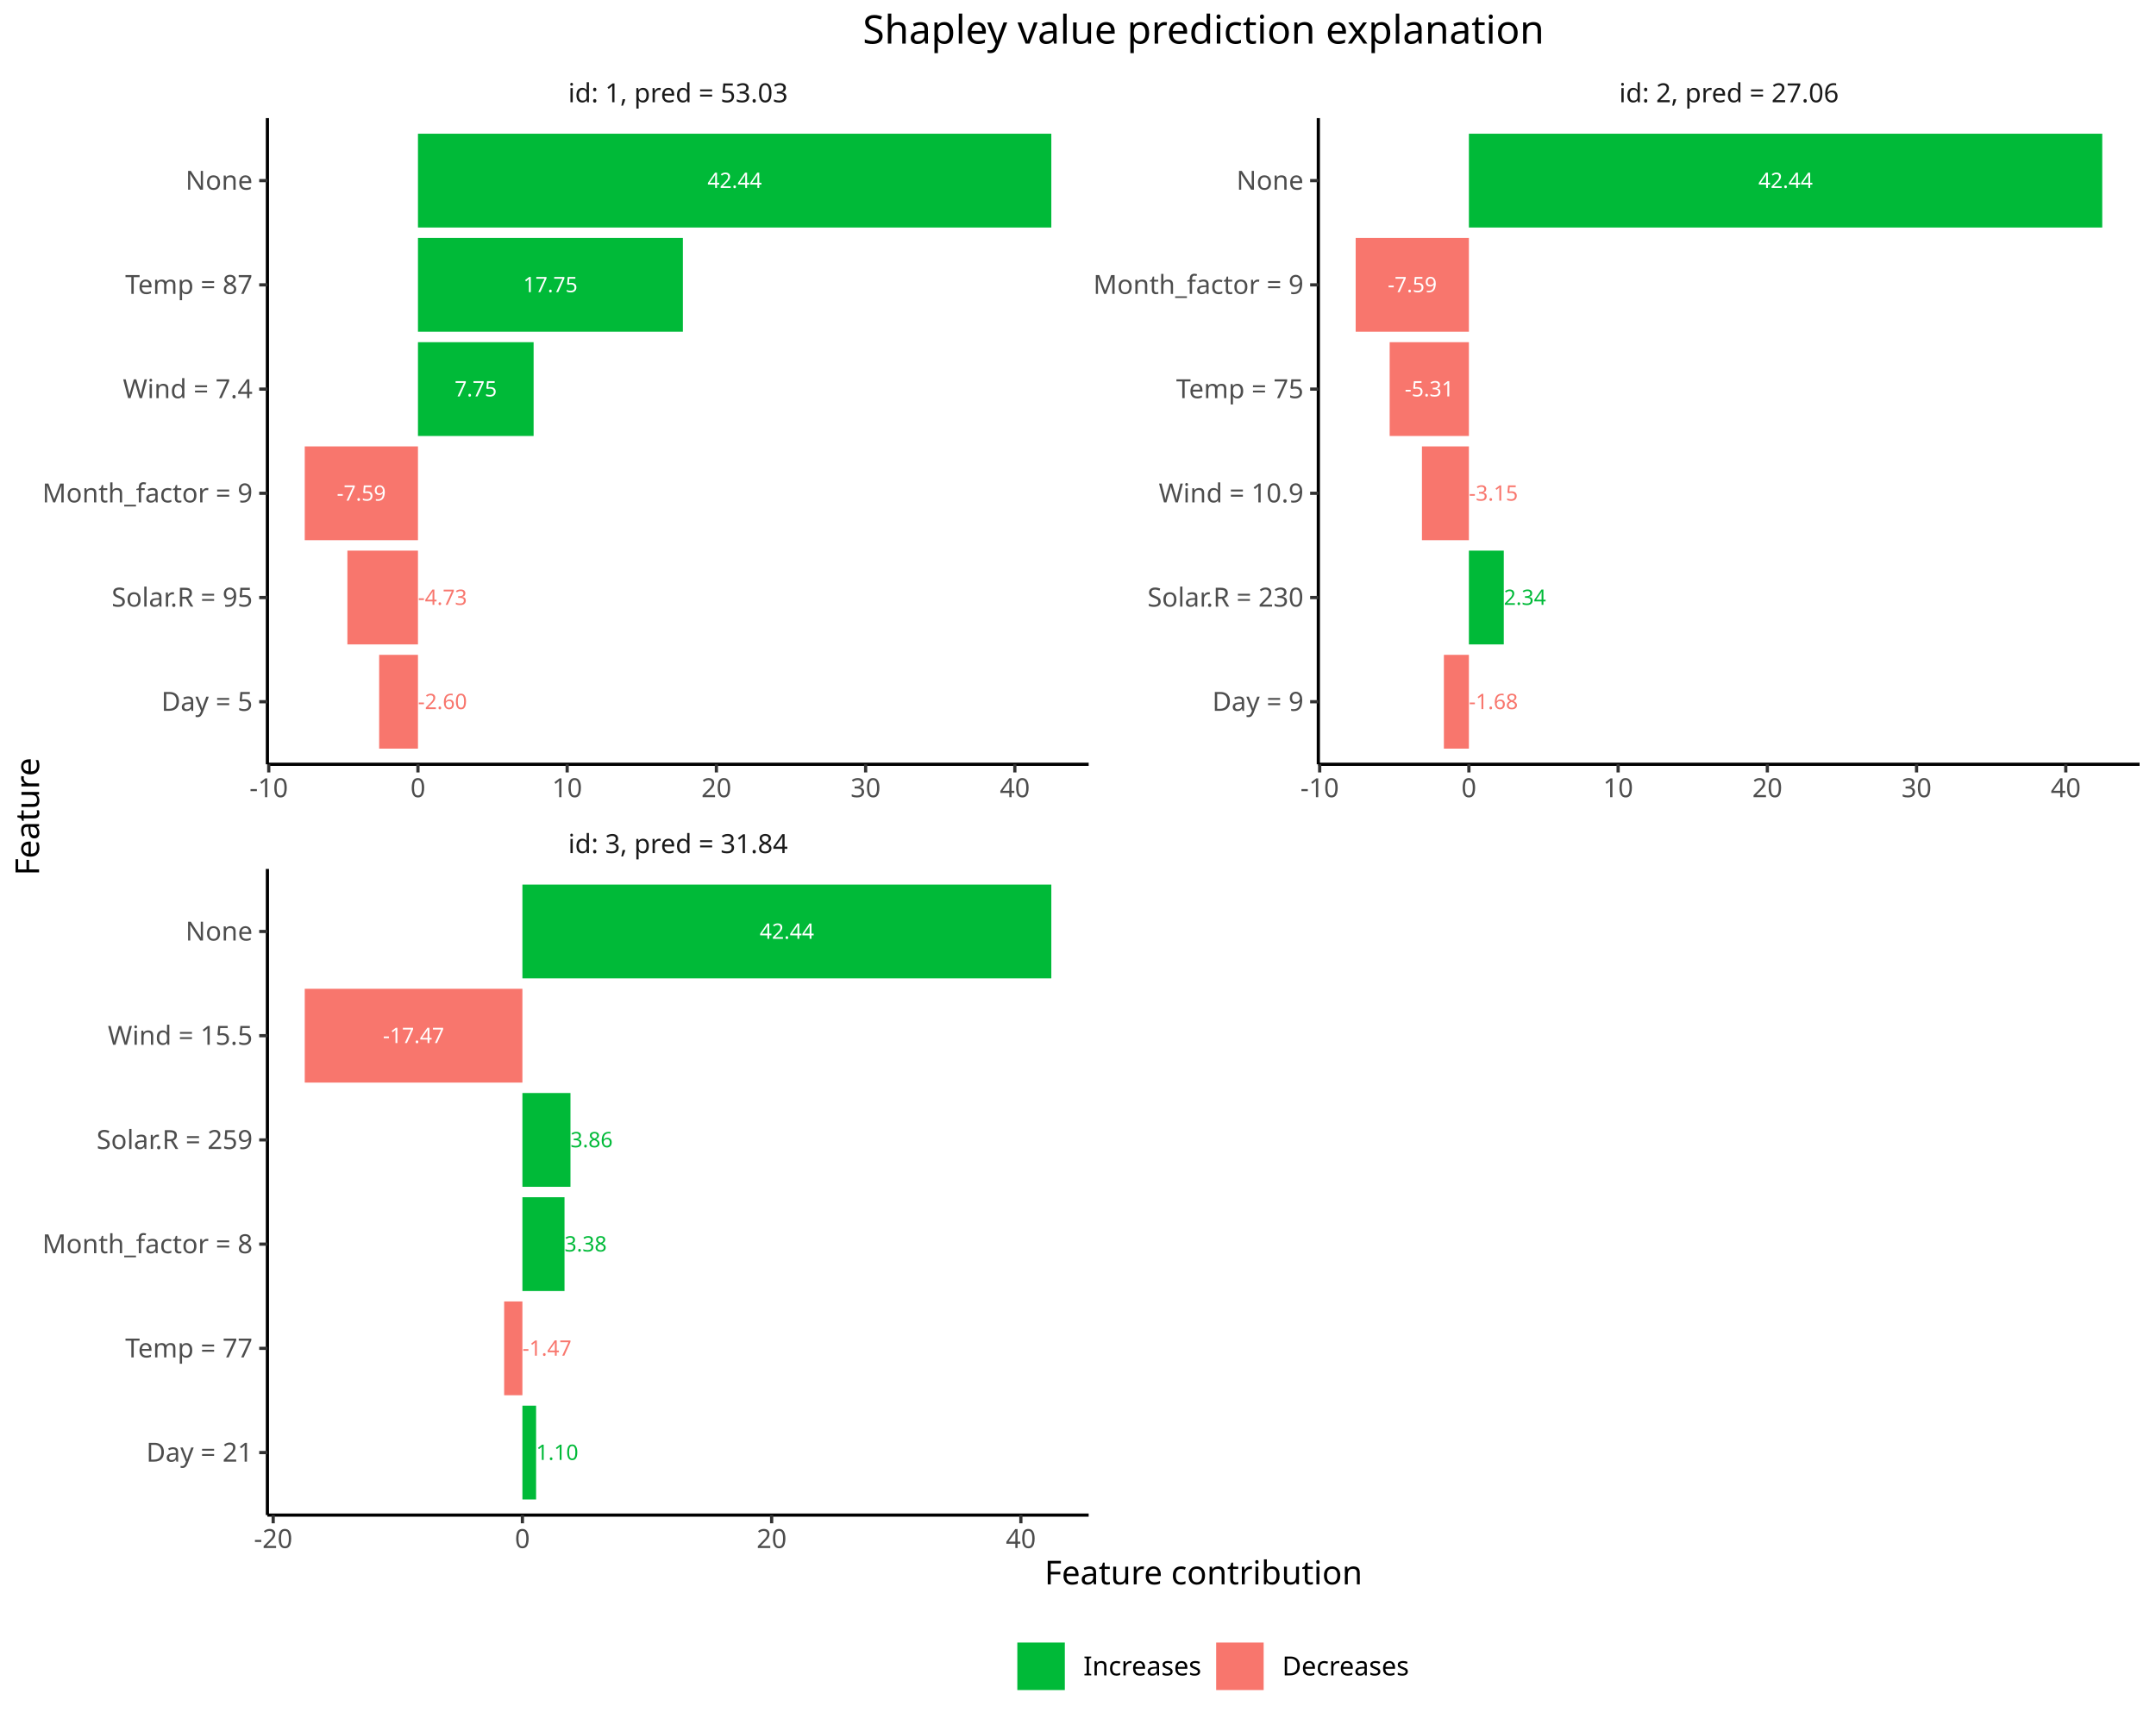
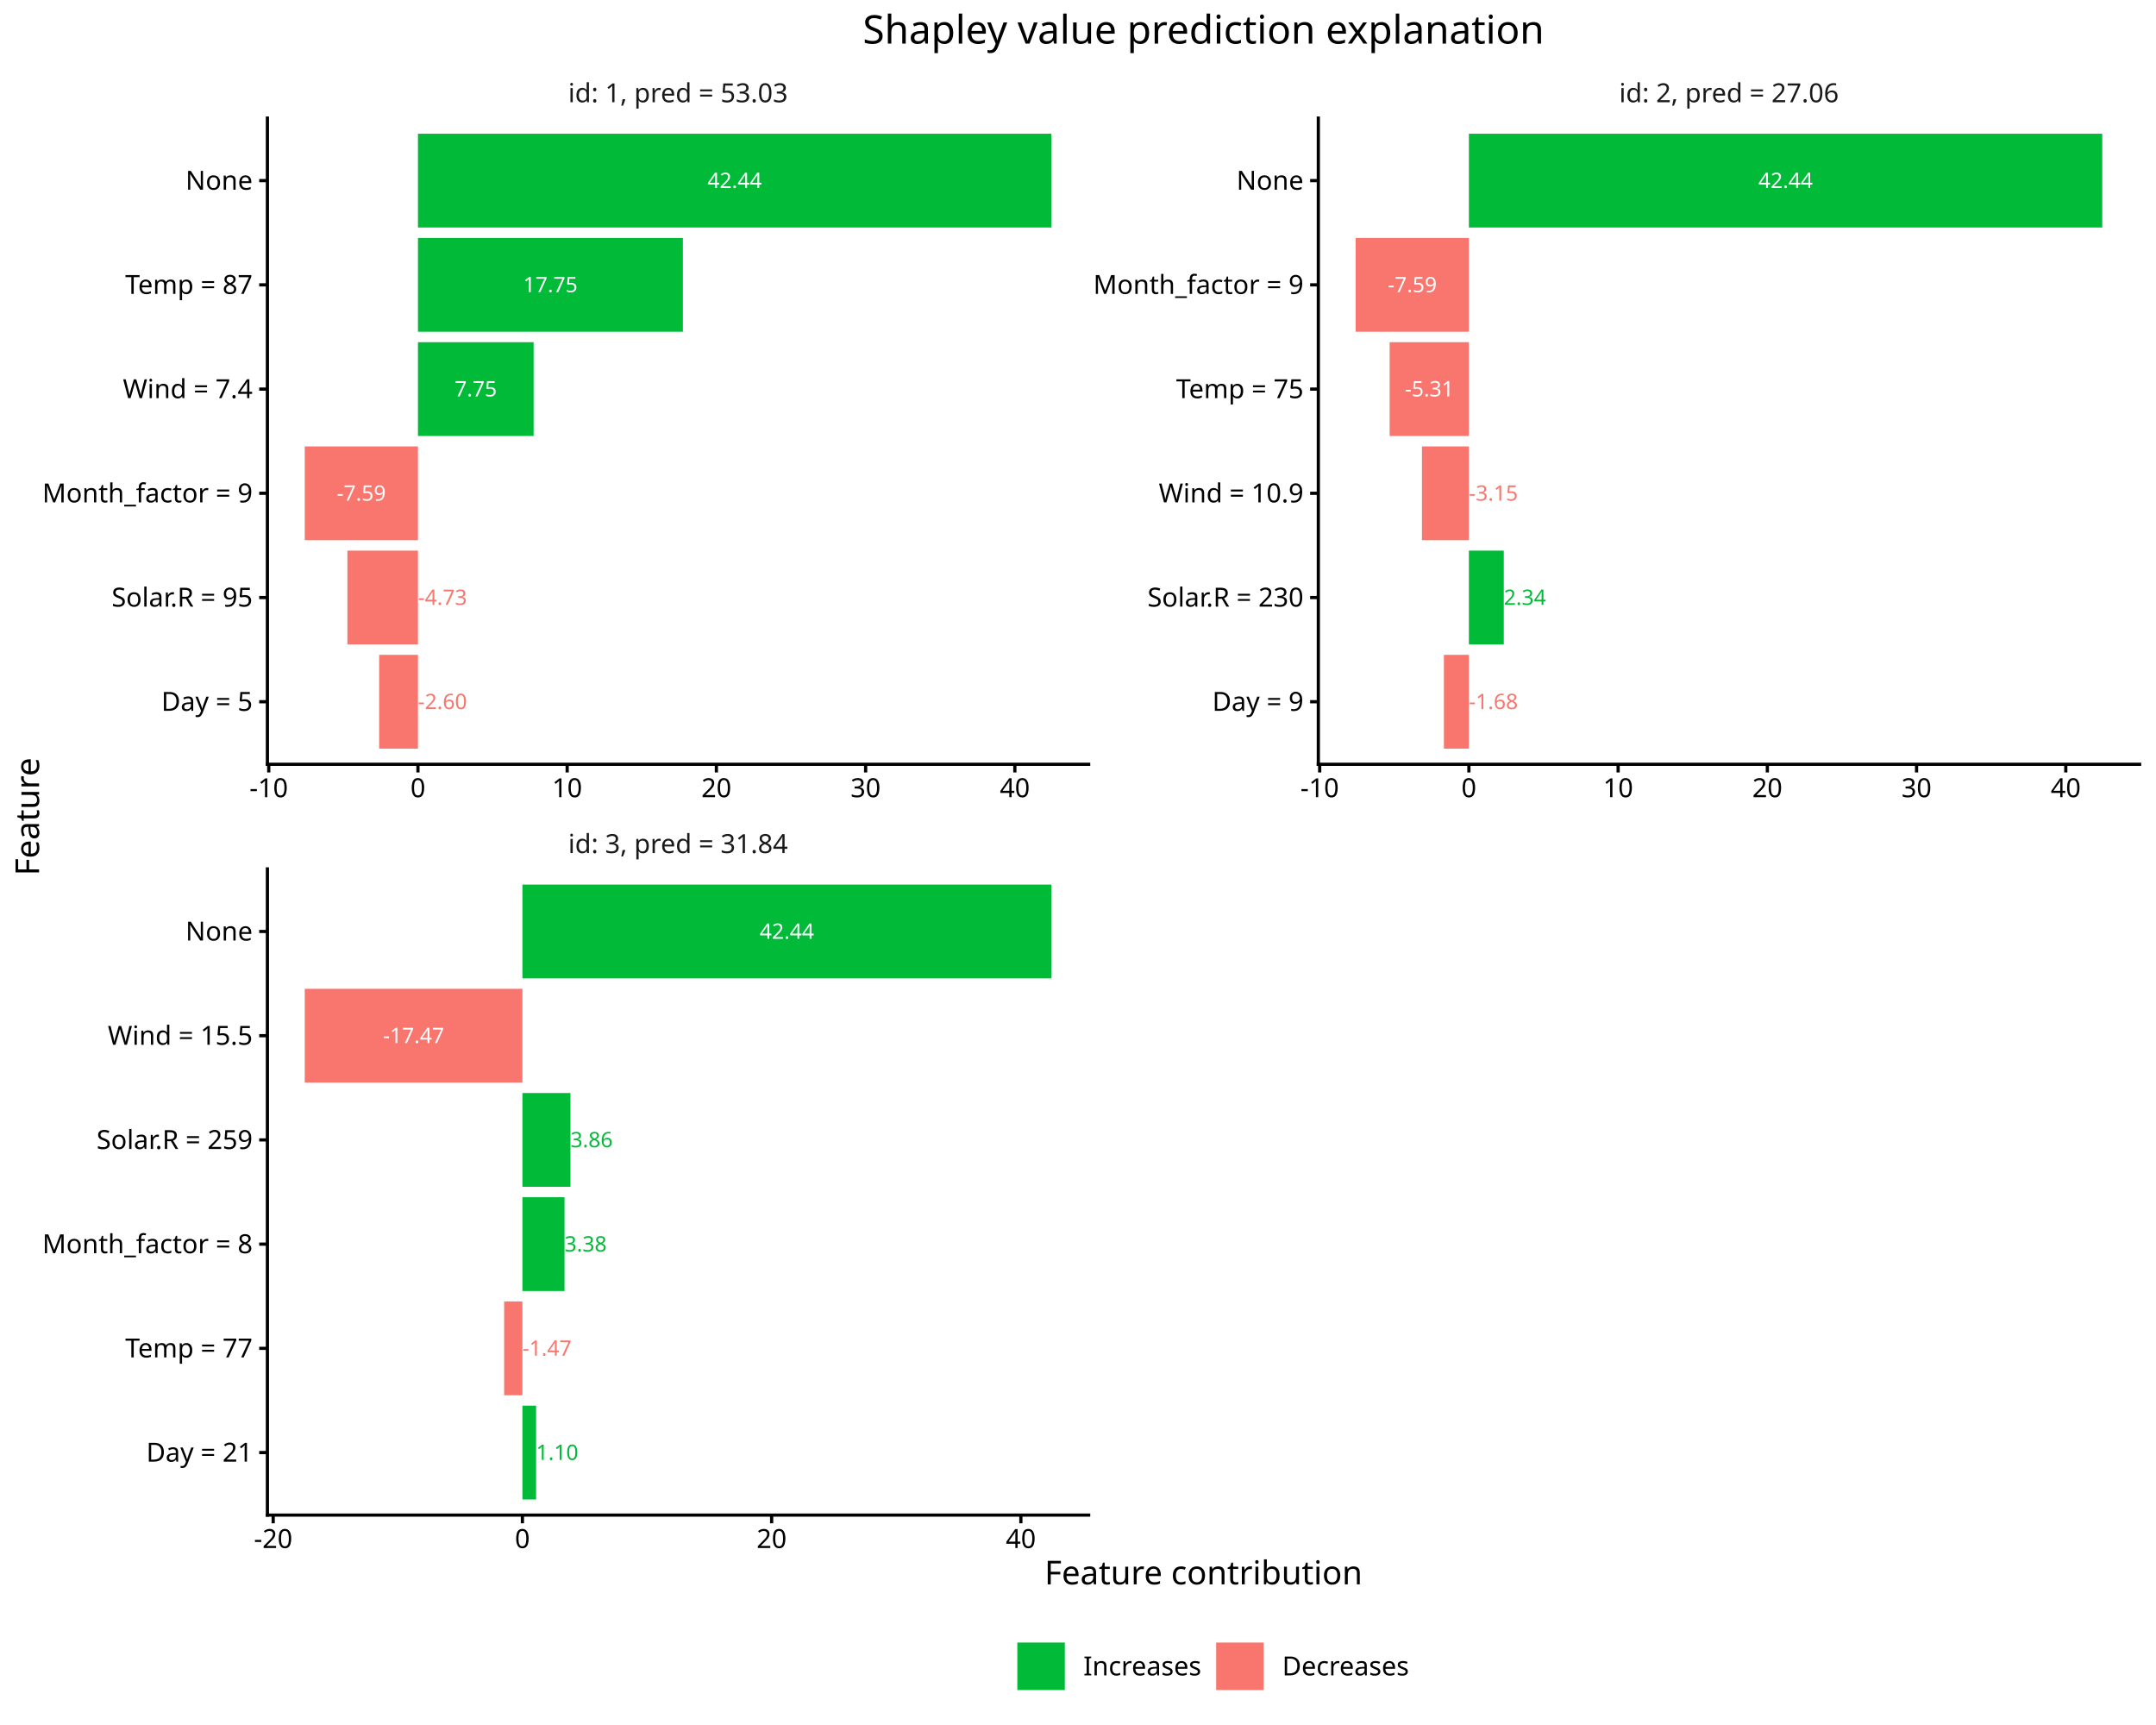
<svg xmlns="http://www.w3.org/2000/svg" class="svglite" data-engine-version="2.0" width="720.00pt" height="576.00pt" viewBox="0 0 720.00 576.00">
  <defs>
    <style type="text/css">
    .svglite line, .svglite polyline, .svglite polygon, .svglite path, .svglite rect, .svglite circle {
      fill: none;
      stroke: #000000;
      stroke-linecap: round;
      stroke-linejoin: round;
      stroke-miterlimit: 10.00;
    }
  </style>
  </defs>
  <rect width="100%" height="100%" style="stroke: none; fill: #FFFFFF;" />
  <defs>
    <clipPath id="cpMC4wMHw3MjAuMDB8MC4wMHw1NzYuMDA=">
      <rect x="0.00" y="0.00" width="720.00" height="576.00" />
    </clipPath>
  </defs>
  <g clip-path="url(#cpMC4wMHw3MjAuMDB8MC4wMHw1NzYuMDA=)">
    <rect x="0.00" y="0.00" width="720.00" height="576.00" style="stroke-width: 1.07; stroke: #FFFFFF; fill: #FFFFFF;" />
  </g>
  <defs>
    <clipPath id="cpODkuMzB8MzYzLjU2fDM5LjQzfDI1NS4yMA==">
      <rect x="89.30" y="39.43" width="274.26" height="215.77" />
    </clipPath>
  </defs>
  <g clip-path="url(#cpODkuMzB8MzYzLjU2fDM5LjQzfDI1NS4yMA==)">
    <rect x="89.30" y="39.43" width="274.26" height="215.77" style="stroke-width: 1.07; stroke: none; fill: #FFFFFF;" />
    <rect x="139.58" y="44.65" width="211.51" height="31.32" style="stroke-width: 1.07; stroke: none; stroke-linecap: butt; stroke-linejoin: miter; fill: #00BA38;" />
    <rect x="126.62" y="218.66" width="12.96" height="31.32" style="stroke-width: 1.07; stroke: none; stroke-linecap: butt; stroke-linejoin: miter; fill: #F8766D;" />
    <rect x="116.01" y="183.86" width="23.57" height="31.32" style="stroke-width: 1.07; stroke: none; stroke-linecap: butt; stroke-linejoin: miter; fill: #F8766D;" />
    <rect x="101.77" y="149.06" width="37.81" height="31.32" style="stroke-width: 1.07; stroke: none; stroke-linecap: butt; stroke-linejoin: miter; fill: #F8766D;" />
    <rect x="139.58" y="114.26" width="38.62" height="31.32" style="stroke-width: 1.07; stroke: none; stroke-linecap: butt; stroke-linejoin: miter; fill: #00BA38;" />
    <rect x="139.58" y="79.46" width="88.47" height="31.32" style="stroke-width: 1.07; stroke: none; stroke-linecap: butt; stroke-linejoin: miter; fill: #00BA38;" />
    <text x="245.34" y="62.76" text-anchor="middle" style="font-size: 7.11px; fill: #FFFFFF; font-family: sans;" textLength="17.80px" lengthAdjust="spacingAndGlyphs">42.44</text>
    <text x="139.58" y="236.77" style="font-size: 7.11px; fill: #F8766D; font-family: sans;" textLength="16.21px" lengthAdjust="spacingAndGlyphs">-2.60</text>
    <text x="139.58" y="201.97" style="font-size: 7.11px; fill: #F8766D; font-family: sans;" textLength="16.21px" lengthAdjust="spacingAndGlyphs">-4.73</text>
    <text x="120.67" y="167.17" text-anchor="middle" style="font-size: 7.11px; fill: #FFFFFF; font-family: sans;" textLength="16.21px" lengthAdjust="spacingAndGlyphs">-7.59</text>
    <text x="158.89" y="132.36" text-anchor="middle" style="font-size: 7.11px; fill: #FFFFFF; font-family: sans;" textLength="15.82px" lengthAdjust="spacingAndGlyphs"> 7.75</text>
    <text x="183.81" y="97.56" text-anchor="middle" style="font-size: 7.11px; fill: #FFFFFF; font-family: sans;" textLength="17.80px" lengthAdjust="spacingAndGlyphs">17.75</text>
  </g>
  <g clip-path="url(#cpMC4wMHw3MjAuMDB8MC4wMHw1NzYuMDA=)">
</g>
  <defs>
    <clipPath id="cpODkuMzB8MzYzLjU2fDI5MC4xNXw1MDUuOTE=">
      <rect x="89.30" y="290.15" width="274.26" height="215.77" />
    </clipPath>
  </defs>
  <g clip-path="url(#cpODkuMzB8MzYzLjU2fDI5MC4xNXw1MDUuOTE=)">
    <rect x="89.30" y="290.15" width="274.26" height="215.77" style="stroke-width: 1.07; stroke: none; fill: #FFFFFF;" />
    <rect x="174.46" y="295.37" width="176.63" height="31.32" style="stroke-width: 1.07; stroke: none; stroke-linecap: butt; stroke-linejoin: miter; fill: #00BA38;" />
    <rect x="174.46" y="469.37" width="4.57" height="31.32" style="stroke-width: 1.07; stroke: none; stroke-linecap: butt; stroke-linejoin: miter; fill: #00BA38;" />
    <rect x="168.36" y="434.57" width="6.10" height="31.32" style="stroke-width: 1.07; stroke: none; stroke-linecap: butt; stroke-linejoin: miter; fill: #F8766D;" />
    <rect x="174.46" y="399.77" width="14.06" height="31.32" style="stroke-width: 1.07; stroke: none; stroke-linecap: butt; stroke-linejoin: miter; fill: #00BA38;" />
    <rect x="174.46" y="364.97" width="16.05" height="31.32" style="stroke-width: 1.07; stroke: none; stroke-linecap: butt; stroke-linejoin: miter; fill: #00BA38;" />
    <rect x="101.77" y="330.17" width="72.69" height="31.32" style="stroke-width: 1.07; stroke: none; stroke-linecap: butt; stroke-linejoin: miter; fill: #F8766D;" />
    <text x="262.78" y="313.47" text-anchor="middle" style="font-size: 7.11px; fill: #FFFFFF; font-family: sans;" textLength="19.78px" lengthAdjust="spacingAndGlyphs"> 42.44</text>
    <text x="179.03" y="487.48" style="font-size: 7.11px; fill: #00BA38; font-family: sans;" textLength="17.80px" lengthAdjust="spacingAndGlyphs">  1.10</text>
    <text x="174.46" y="452.68" style="font-size: 7.11px; fill: #F8766D; font-family: sans;" textLength="18.19px" lengthAdjust="spacingAndGlyphs"> -1.47</text>
    <text x="188.52" y="417.88" style="font-size: 7.11px; fill: #00BA38; font-family: sans;" textLength="17.80px" lengthAdjust="spacingAndGlyphs">  3.38</text>
    <text x="190.51" y="383.08" style="font-size: 7.11px; fill: #00BA38; font-family: sans;" textLength="17.80px" lengthAdjust="spacingAndGlyphs">  3.86</text>
    <text x="138.11" y="348.28" text-anchor="middle" style="font-size: 7.11px; fill: #FFFFFF; font-family: sans;" textLength="20.17px" lengthAdjust="spacingAndGlyphs">-17.47</text>
  </g>
  <g clip-path="url(#cpMC4wMHw3MjAuMDB8MC4wMHw1NzYuMDA=)">
</g>
  <defs>
    <clipPath id="cpNDQwLjI2fDcxNC41MnwzOS40M3wyNTUuMjA=">
      <rect x="440.26" y="39.43" width="274.26" height="215.77" />
    </clipPath>
  </defs>
  <g clip-path="url(#cpNDQwLjI2fDcxNC41MnwzOS40M3wyNTUuMjA=)">
    <rect x="440.26" y="39.43" width="274.26" height="215.77" style="stroke-width: 1.07; stroke: none; fill: #FFFFFF;" />
    <rect x="490.54" y="44.65" width="211.51" height="31.32" style="stroke-width: 1.07; stroke: none; stroke-linecap: butt; stroke-linejoin: miter; fill: #00BA38;" />
    <rect x="482.19" y="218.66" width="8.35" height="31.32" style="stroke-width: 1.07; stroke: none; stroke-linecap: butt; stroke-linejoin: miter; fill: #F8766D;" />
    <rect x="490.54" y="183.86" width="11.65" height="31.32" style="stroke-width: 1.07; stroke: none; stroke-linecap: butt; stroke-linejoin: miter; fill: #00BA38;" />
    <rect x="474.86" y="149.06" width="15.68" height="31.32" style="stroke-width: 1.07; stroke: none; stroke-linecap: butt; stroke-linejoin: miter; fill: #F8766D;" />
    <rect x="464.08" y="114.26" width="26.46" height="31.32" style="stroke-width: 1.07; stroke: none; stroke-linecap: butt; stroke-linejoin: miter; fill: #F8766D;" />
    <rect x="452.73" y="79.46" width="37.81" height="31.32" style="stroke-width: 1.07; stroke: none; stroke-linecap: butt; stroke-linejoin: miter; fill: #F8766D;" />
    <text x="596.30" y="62.76" text-anchor="middle" style="font-size: 7.11px; fill: #FFFFFF; font-family: sans;" textLength="17.80px" lengthAdjust="spacingAndGlyphs">42.44</text>
    <text x="490.54" y="236.77" style="font-size: 7.11px; fill: #F8766D; font-family: sans;" textLength="16.21px" lengthAdjust="spacingAndGlyphs">-1.68</text>
    <text x="502.20" y="201.97" style="font-size: 7.11px; fill: #00BA38; font-family: sans;" textLength="15.82px" lengthAdjust="spacingAndGlyphs"> 2.34</text>
    <text x="490.54" y="167.17" style="font-size: 7.11px; fill: #F8766D; font-family: sans;" textLength="16.21px" lengthAdjust="spacingAndGlyphs">-3.15</text>
    <text x="477.31" y="132.36" text-anchor="middle" style="font-size: 7.11px; fill: #FFFFFF; font-family: sans;" textLength="16.21px" lengthAdjust="spacingAndGlyphs">-5.31</text>
    <text x="471.64" y="97.56" text-anchor="middle" style="font-size: 7.11px; fill: #FFFFFF; font-family: sans;" textLength="16.21px" lengthAdjust="spacingAndGlyphs">-7.59</text>
  </g>
  <g clip-path="url(#cpMC4wMHw3MjAuMDB8MC4wMHw1NzYuMDA=)">
</g>
  <defs>
-     <clipPath id="cpNDQwLjI2fDcxNC41MnwyOTAuMTV8NTA1Ljkx">
-       <rect x="440.26" y="290.15" width="274.26" height="215.77" />
-     </clipPath>
-   </defs>
-   <g clip-path="url(#cpNDQwLjI2fDcxNC41MnwyOTAuMTV8NTA1Ljkx)">
- </g>
-   <g clip-path="url(#cpMC4wMHw3MjAuMDB8MC4wMHw1NzYuMDA=)">
- </g>
-   <defs>
    <clipPath id="cpODkuMzB8MzYzLjU2fDI3My41MHwyOTAuMTU=">
      <rect x="89.30" y="273.50" width="274.26" height="16.65" />
    </clipPath>
  </defs>
  <g clip-path="url(#cpODkuMzB8MzYzLjU2fDI3My41MHwyOTAuMTU=)">
    <rect x="89.30" y="273.50" width="274.26" height="16.65" style="stroke-width: 2.13; stroke: #FFFFFF; fill: #FFFFFF;" />
    <text x="226.43" y="284.85" text-anchor="middle" style="font-size: 8.80px; fill: #1A1A1A; font-family: sans;" textLength="71.19px" lengthAdjust="spacingAndGlyphs">id: 3, pred = 31.84</text>
  </g>
  <g clip-path="url(#cpMC4wMHw3MjAuMDB8MC4wMHw1NzYuMDA=)">
</g>
  <defs>
-     <clipPath id="cpNDQwLjI2fDcxNC41MnwyNzMuNTB8MjkwLjE1">
-       <rect x="440.26" y="273.50" width="274.26" height="16.65" />
-     </clipPath>
-   </defs>
-   <g clip-path="url(#cpNDQwLjI2fDcxNC41MnwyNzMuNTB8MjkwLjE1)">
- </g>
-   <g clip-path="url(#cpMC4wMHw3MjAuMDB8MC4wMHw1NzYuMDA=)">
- </g>
-   <defs>
    <clipPath id="cpODkuMzB8MzYzLjU2fDIyLjc4fDM5LjQz">
      <rect x="89.30" y="22.78" width="274.26" height="16.65" />
    </clipPath>
  </defs>
  <g clip-path="url(#cpODkuMzB8MzYzLjU2fDIyLjc4fDM5LjQz)">
    <rect x="89.30" y="22.78" width="274.26" height="16.65" style="stroke-width: 2.13; stroke: #FFFFFF; fill: #FFFFFF;" />
    <text x="226.43" y="34.14" text-anchor="middle" style="font-size: 8.80px; fill: #1A1A1A; font-family: sans;" textLength="71.19px" lengthAdjust="spacingAndGlyphs">id: 1, pred = 53.03</text>
  </g>
  <g clip-path="url(#cpMC4wMHw3MjAuMDB8MC4wMHw1NzYuMDA=)">
</g>
  <defs>
    <clipPath id="cpNDQwLjI2fDcxNC41MnwyMi43OHwzOS40Mw==">
      <rect x="440.26" y="22.78" width="274.26" height="16.65" />
    </clipPath>
  </defs>
  <g clip-path="url(#cpNDQwLjI2fDcxNC41MnwyMi43OHwzOS40Mw==)">
    <rect x="440.26" y="22.78" width="274.26" height="16.65" style="stroke-width: 2.13; stroke: #FFFFFF; fill: #FFFFFF;" />
    <text x="577.39" y="34.14" text-anchor="middle" style="font-size: 8.80px; fill: #1A1A1A; font-family: sans;" textLength="71.19px" lengthAdjust="spacingAndGlyphs">id: 2, pred = 27.06</text>
  </g>
  <g clip-path="url(#cpMC4wMHw3MjAuMDB8MC4wMHw1NzYuMDA=)">
-     <polyline points="89.30,505.91 363.56,505.91 " style="stroke-width: 1.07; stroke-linecap: butt;" />
-     <polyline points="91.23,508.65 91.23,505.91 " style="stroke-width: 1.07; stroke: #333333; stroke-linecap: butt;" />
-     <polyline points="174.46,508.65 174.46,505.91 " style="stroke-width: 1.07; stroke: #333333; stroke-linecap: butt;" />
-     <polyline points="257.69,508.65 257.69,505.91 " style="stroke-width: 1.07; stroke: #333333; stroke-linecap: butt;" />
-     <polyline points="340.92,508.65 340.92,505.91 " style="stroke-width: 1.07; stroke: #333333; stroke-linecap: butt;" />
-     <text x="91.23" y="516.90" text-anchor="middle" style="font-size: 8.80px; fill: #4D4D4D; font-family: sans;" textLength="12.72px" lengthAdjust="spacingAndGlyphs">-20</text>
-     <text x="174.46" y="516.90" text-anchor="middle" style="font-size: 8.80px; fill: #4D4D4D; font-family: sans;" textLength="4.89px" lengthAdjust="spacingAndGlyphs">0</text>
-     <text x="257.69" y="516.90" text-anchor="middle" style="font-size: 8.80px; fill: #4D4D4D; font-family: sans;" textLength="9.79px" lengthAdjust="spacingAndGlyphs">20</text>
-     <text x="340.92" y="516.90" text-anchor="middle" style="font-size: 8.80px; fill: #4D4D4D; font-family: sans;" textLength="9.79px" lengthAdjust="spacingAndGlyphs">40</text>
-     <polyline points="89.30,255.20 363.56,255.20 " style="stroke-width: 1.07; stroke-linecap: butt;" />
-     <polyline points="89.75,257.94 89.75,255.20 " style="stroke-width: 1.07; stroke: #333333; stroke-linecap: butt;" />
-     <polyline points="139.58,257.94 139.58,255.20 " style="stroke-width: 1.07; stroke: #333333; stroke-linecap: butt;" />
-     <polyline points="189.41,257.94 189.41,255.20 " style="stroke-width: 1.07; stroke: #333333; stroke-linecap: butt;" />
-     <polyline points="239.24,257.94 239.24,255.20 " style="stroke-width: 1.07; stroke: #333333; stroke-linecap: butt;" />
-     <polyline points="289.08,257.94 289.08,255.20 " style="stroke-width: 1.07; stroke: #333333; stroke-linecap: butt;" />
-     <polyline points="338.91,257.94 338.91,255.20 " style="stroke-width: 1.07; stroke: #333333; stroke-linecap: butt;" />
-     <text x="89.75" y="266.19" text-anchor="middle" style="font-size: 8.80px; fill: #4D4D4D; font-family: sans;" textLength="12.72px" lengthAdjust="spacingAndGlyphs">-10</text>
-     <text x="139.58" y="266.19" text-anchor="middle" style="font-size: 8.80px; fill: #4D4D4D; font-family: sans;" textLength="4.89px" lengthAdjust="spacingAndGlyphs">0</text>
-     <text x="189.41" y="266.19" text-anchor="middle" style="font-size: 8.80px; fill: #4D4D4D; font-family: sans;" textLength="9.79px" lengthAdjust="spacingAndGlyphs">10</text>
-     <text x="239.24" y="266.19" text-anchor="middle" style="font-size: 8.80px; fill: #4D4D4D; font-family: sans;" textLength="9.79px" lengthAdjust="spacingAndGlyphs">20</text>
-     <text x="289.08" y="266.19" text-anchor="middle" style="font-size: 8.80px; fill: #4D4D4D; font-family: sans;" textLength="9.79px" lengthAdjust="spacingAndGlyphs">30</text>
-     <text x="338.91" y="266.19" text-anchor="middle" style="font-size: 8.80px; fill: #4D4D4D; font-family: sans;" textLength="9.79px" lengthAdjust="spacingAndGlyphs">40</text>
-     <polyline points="440.26,255.20 714.52,255.20 " style="stroke-width: 1.07; stroke-linecap: butt;" />
-     <polyline points="440.71,257.94 440.71,255.20 " style="stroke-width: 1.07; stroke: #333333; stroke-linecap: butt;" />
-     <polyline points="490.54,257.94 490.54,255.20 " style="stroke-width: 1.07; stroke: #333333; stroke-linecap: butt;" />
-     <polyline points="540.38,257.94 540.38,255.20 " style="stroke-width: 1.07; stroke: #333333; stroke-linecap: butt;" />
-     <polyline points="590.21,257.94 590.21,255.20 " style="stroke-width: 1.07; stroke: #333333; stroke-linecap: butt;" />
-     <polyline points="640.04,257.94 640.04,255.20 " style="stroke-width: 1.07; stroke: #333333; stroke-linecap: butt;" />
-     <polyline points="689.87,257.94 689.87,255.20 " style="stroke-width: 1.07; stroke: #333333; stroke-linecap: butt;" />
-     <text x="440.71" y="266.19" text-anchor="middle" style="font-size: 8.80px; fill: #4D4D4D; font-family: sans;" textLength="12.72px" lengthAdjust="spacingAndGlyphs">-10</text>
-     <text x="490.54" y="266.19" text-anchor="middle" style="font-size: 8.80px; fill: #4D4D4D; font-family: sans;" textLength="4.89px" lengthAdjust="spacingAndGlyphs">0</text>
-     <text x="540.38" y="266.19" text-anchor="middle" style="font-size: 8.80px; fill: #4D4D4D; font-family: sans;" textLength="9.79px" lengthAdjust="spacingAndGlyphs">10</text>
-     <text x="590.21" y="266.19" text-anchor="middle" style="font-size: 8.80px; fill: #4D4D4D; font-family: sans;" textLength="9.79px" lengthAdjust="spacingAndGlyphs">20</text>
-     <text x="640.04" y="266.19" text-anchor="middle" style="font-size: 8.80px; fill: #4D4D4D; font-family: sans;" textLength="9.79px" lengthAdjust="spacingAndGlyphs">30</text>
-     <text x="689.87" y="266.19" text-anchor="middle" style="font-size: 8.80px; fill: #4D4D4D; font-family: sans;" textLength="9.79px" lengthAdjust="spacingAndGlyphs">40</text>
-     <polyline points="440.26,255.20 440.26,39.43 " style="stroke-width: 1.07; stroke-linecap: butt;" />
-     <text x="435.33" y="237.35" text-anchor="end" style="font-size: 8.80px; fill: #4D4D4D; font-family: sans;" textLength="30.58px" lengthAdjust="spacingAndGlyphs">Day = 9</text>
-     <text x="435.33" y="202.55" text-anchor="end" style="font-size: 8.80px; fill: #4D4D4D; font-family: sans;" textLength="54.06px" lengthAdjust="spacingAndGlyphs">Solar.R = 230</text>
-     <text x="435.33" y="167.75" text-anchor="end" style="font-size: 8.80px; fill: #4D4D4D; font-family: sans;" textLength="47.21px" lengthAdjust="spacingAndGlyphs">Wind = 10.9</text>
-     <text x="435.33" y="132.95" text-anchor="end" style="font-size: 8.80px; fill: #4D4D4D; font-family: sans;" textLength="42.32px" lengthAdjust="spacingAndGlyphs">Temp = 75</text>
-     <text x="435.33" y="98.14" text-anchor="end" style="font-size: 8.80px; fill: #4D4D4D; font-family: sans;" textLength="66.30px" lengthAdjust="spacingAndGlyphs">Month_factor = 9</text>
-     <text x="435.33" y="63.34" text-anchor="end" style="font-size: 8.80px; fill: #4D4D4D; font-family: sans;" textLength="21.04px" lengthAdjust="spacingAndGlyphs">None</text>
-     <polyline points="437.52,234.32 440.26,234.32 " style="stroke-width: 1.07; stroke: #333333; stroke-linecap: butt;" />
-     <polyline points="437.52,199.52 440.26,199.52 " style="stroke-width: 1.07; stroke: #333333; stroke-linecap: butt;" />
-     <polyline points="437.52,164.72 440.26,164.72 " style="stroke-width: 1.07; stroke: #333333; stroke-linecap: butt;" />
-     <polyline points="437.52,129.92 440.26,129.92 " style="stroke-width: 1.07; stroke: #333333; stroke-linecap: butt;" />
-     <polyline points="437.52,95.12 440.26,95.12 " style="stroke-width: 1.07; stroke: #333333; stroke-linecap: butt;" />
-     <polyline points="437.52,60.31 440.26,60.31 " style="stroke-width: 1.07; stroke: #333333; stroke-linecap: butt;" />
-     <polyline points="89.30,255.20 89.30,39.43 " style="stroke-width: 1.07; stroke-linecap: butt;" />
-     <text x="84.37" y="237.35" text-anchor="end" style="font-size: 8.80px; fill: #4D4D4D; font-family: sans;" textLength="30.58px" lengthAdjust="spacingAndGlyphs">Day = 5</text>
-     <text x="84.37" y="202.55" text-anchor="end" style="font-size: 8.80px; fill: #4D4D4D; font-family: sans;" textLength="49.17px" lengthAdjust="spacingAndGlyphs">Solar.R = 95</text>
-     <text x="84.37" y="167.75" text-anchor="end" style="font-size: 8.80px; fill: #4D4D4D; font-family: sans;" textLength="66.30px" lengthAdjust="spacingAndGlyphs">Month_factor = 9</text>
-     <text x="84.37" y="132.95" text-anchor="end" style="font-size: 8.80px; fill: #4D4D4D; font-family: sans;" textLength="42.31px" lengthAdjust="spacingAndGlyphs">Wind = 7.4</text>
-     <text x="84.37" y="98.14" text-anchor="end" style="font-size: 8.80px; fill: #4D4D4D; font-family: sans;" textLength="42.32px" lengthAdjust="spacingAndGlyphs">Temp = 87</text>
-     <text x="84.37" y="63.34" text-anchor="end" style="font-size: 8.80px; fill: #4D4D4D; font-family: sans;" textLength="21.04px" lengthAdjust="spacingAndGlyphs">None</text>
-     <polyline points="86.56,234.32 89.30,234.32 " style="stroke-width: 1.07; stroke: #333333; stroke-linecap: butt;" />
-     <polyline points="86.56,199.52 89.30,199.52 " style="stroke-width: 1.07; stroke: #333333; stroke-linecap: butt;" />
-     <polyline points="86.56,164.72 89.30,164.72 " style="stroke-width: 1.07; stroke: #333333; stroke-linecap: butt;" />
-     <polyline points="86.56,129.92 89.30,129.92 " style="stroke-width: 1.07; stroke: #333333; stroke-linecap: butt;" />
-     <polyline points="86.56,95.12 89.30,95.12 " style="stroke-width: 1.07; stroke: #333333; stroke-linecap: butt;" />
-     <polyline points="86.56,60.31 89.30,60.31 " style="stroke-width: 1.07; stroke: #333333; stroke-linecap: butt;" />
-     <polyline points="89.30,505.91 89.30,290.15 " style="stroke-width: 1.07; stroke-linecap: butt;" />
-     <text x="84.37" y="488.06" text-anchor="end" style="font-size: 8.80px; fill: #4D4D4D; font-family: sans;" textLength="35.48px" lengthAdjust="spacingAndGlyphs">Day = 21</text>
-     <text x="84.37" y="453.26" text-anchor="end" style="font-size: 8.80px; fill: #4D4D4D; font-family: sans;" textLength="42.32px" lengthAdjust="spacingAndGlyphs">Temp = 77</text>
-     <text x="84.37" y="418.46" text-anchor="end" style="font-size: 8.80px; fill: #4D4D4D; font-family: sans;" textLength="66.30px" lengthAdjust="spacingAndGlyphs">Month_factor = 8</text>
-     <text x="84.37" y="383.66" text-anchor="end" style="font-size: 8.80px; fill: #4D4D4D; font-family: sans;" textLength="54.06px" lengthAdjust="spacingAndGlyphs">Solar.R = 259</text>
-     <text x="84.37" y="348.86" text-anchor="end" style="font-size: 8.80px; fill: #4D4D4D; font-family: sans;" textLength="47.21px" lengthAdjust="spacingAndGlyphs">Wind = 15.5</text>
-     <text x="84.37" y="314.06" text-anchor="end" style="font-size: 8.80px; fill: #4D4D4D; font-family: sans;" textLength="21.04px" lengthAdjust="spacingAndGlyphs">None</text>
-     <polyline points="86.56,485.03 89.30,485.03 " style="stroke-width: 1.07; stroke: #333333; stroke-linecap: butt;" />
-     <polyline points="86.56,450.23 89.30,450.23 " style="stroke-width: 1.07; stroke: #333333; stroke-linecap: butt;" />
-     <polyline points="86.56,415.43 89.30,415.43 " style="stroke-width: 1.07; stroke: #333333; stroke-linecap: butt;" />
-     <polyline points="86.56,380.63 89.30,380.63 " style="stroke-width: 1.07; stroke: #333333; stroke-linecap: butt;" />
-     <polyline points="86.56,345.83 89.30,345.83 " style="stroke-width: 1.07; stroke: #333333; stroke-linecap: butt;" />
-     <polyline points="86.56,311.03 89.30,311.03 " style="stroke-width: 1.07; stroke: #333333; stroke-linecap: butt;" />
+     <polyline points="89.30,505.91 363.56,505.91 " style="stroke-width: 1.07; stroke-linecap: square;" />
+     <polyline points="91.23,508.65 91.23,505.91 " style="stroke-width: 1.07; stroke-linecap: butt;" />
+     <polyline points="174.46,508.65 174.46,505.91 " style="stroke-width: 1.07; stroke-linecap: butt;" />
+     <polyline points="257.69,508.65 257.69,505.91 " style="stroke-width: 1.07; stroke-linecap: butt;" />
+     <polyline points="340.92,508.65 340.92,505.91 " style="stroke-width: 1.07; stroke-linecap: butt;" />
+     <text x="91.23" y="516.90" text-anchor="middle" style="font-size: 8.80px; font-family: sans;" textLength="12.72px" lengthAdjust="spacingAndGlyphs">-20</text>
+     <text x="174.46" y="516.90" text-anchor="middle" style="font-size: 8.80px; font-family: sans;" textLength="4.89px" lengthAdjust="spacingAndGlyphs">0</text>
+     <text x="257.69" y="516.90" text-anchor="middle" style="font-size: 8.80px; font-family: sans;" textLength="9.79px" lengthAdjust="spacingAndGlyphs">20</text>
+     <text x="340.92" y="516.90" text-anchor="middle" style="font-size: 8.80px; font-family: sans;" textLength="9.79px" lengthAdjust="spacingAndGlyphs">40</text>
+     <polyline points="89.30,255.20 363.56,255.20 " style="stroke-width: 1.07; stroke-linecap: square;" />
+     <polyline points="89.75,257.94 89.75,255.20 " style="stroke-width: 1.07; stroke-linecap: butt;" />
+     <polyline points="139.58,257.94 139.58,255.20 " style="stroke-width: 1.07; stroke-linecap: butt;" />
+     <polyline points="189.41,257.94 189.41,255.20 " style="stroke-width: 1.07; stroke-linecap: butt;" />
+     <polyline points="239.24,257.94 239.24,255.20 " style="stroke-width: 1.07; stroke-linecap: butt;" />
+     <polyline points="289.08,257.94 289.08,255.20 " style="stroke-width: 1.07; stroke-linecap: butt;" />
+     <polyline points="338.91,257.94 338.91,255.20 " style="stroke-width: 1.07; stroke-linecap: butt;" />
+     <text x="89.75" y="266.19" text-anchor="middle" style="font-size: 8.80px; font-family: sans;" textLength="12.72px" lengthAdjust="spacingAndGlyphs">-10</text>
+     <text x="139.58" y="266.19" text-anchor="middle" style="font-size: 8.80px; font-family: sans;" textLength="4.89px" lengthAdjust="spacingAndGlyphs">0</text>
+     <text x="189.41" y="266.19" text-anchor="middle" style="font-size: 8.80px; font-family: sans;" textLength="9.79px" lengthAdjust="spacingAndGlyphs">10</text>
+     <text x="239.24" y="266.19" text-anchor="middle" style="font-size: 8.80px; font-family: sans;" textLength="9.79px" lengthAdjust="spacingAndGlyphs">20</text>
+     <text x="289.08" y="266.19" text-anchor="middle" style="font-size: 8.80px; font-family: sans;" textLength="9.79px" lengthAdjust="spacingAndGlyphs">30</text>
+     <text x="338.91" y="266.19" text-anchor="middle" style="font-size: 8.80px; font-family: sans;" textLength="9.79px" lengthAdjust="spacingAndGlyphs">40</text>
+     <polyline points="440.26,255.20 714.52,255.20 " style="stroke-width: 1.07; stroke-linecap: square;" />
+     <polyline points="440.71,257.94 440.71,255.20 " style="stroke-width: 1.07; stroke-linecap: butt;" />
+     <polyline points="490.54,257.94 490.54,255.20 " style="stroke-width: 1.07; stroke-linecap: butt;" />
+     <polyline points="540.38,257.94 540.38,255.20 " style="stroke-width: 1.07; stroke-linecap: butt;" />
+     <polyline points="590.21,257.94 590.21,255.20 " style="stroke-width: 1.07; stroke-linecap: butt;" />
+     <polyline points="640.04,257.94 640.04,255.20 " style="stroke-width: 1.07; stroke-linecap: butt;" />
+     <polyline points="689.87,257.94 689.87,255.20 " style="stroke-width: 1.07; stroke-linecap: butt;" />
+     <text x="440.71" y="266.19" text-anchor="middle" style="font-size: 8.80px; font-family: sans;" textLength="12.72px" lengthAdjust="spacingAndGlyphs">-10</text>
+     <text x="490.54" y="266.19" text-anchor="middle" style="font-size: 8.80px; font-family: sans;" textLength="4.89px" lengthAdjust="spacingAndGlyphs">0</text>
+     <text x="540.38" y="266.19" text-anchor="middle" style="font-size: 8.80px; font-family: sans;" textLength="9.79px" lengthAdjust="spacingAndGlyphs">10</text>
+     <text x="590.21" y="266.19" text-anchor="middle" style="font-size: 8.80px; font-family: sans;" textLength="9.79px" lengthAdjust="spacingAndGlyphs">20</text>
+     <text x="640.04" y="266.19" text-anchor="middle" style="font-size: 8.80px; font-family: sans;" textLength="9.79px" lengthAdjust="spacingAndGlyphs">30</text>
+     <text x="689.87" y="266.19" text-anchor="middle" style="font-size: 8.80px; font-family: sans;" textLength="9.79px" lengthAdjust="spacingAndGlyphs">40</text>
+     <polyline points="440.26,255.20 440.26,39.43 " style="stroke-width: 1.07; stroke-linecap: square;" />
+     <text x="435.33" y="237.35" text-anchor="end" style="font-size: 8.80px; font-family: sans;" textLength="30.58px" lengthAdjust="spacingAndGlyphs">Day = 9</text>
+     <text x="435.33" y="202.55" text-anchor="end" style="font-size: 8.80px; font-family: sans;" textLength="54.06px" lengthAdjust="spacingAndGlyphs">Solar.R = 230</text>
+     <text x="435.33" y="167.75" text-anchor="end" style="font-size: 8.80px; font-family: sans;" textLength="47.21px" lengthAdjust="spacingAndGlyphs">Wind = 10.9</text>
+     <text x="435.33" y="132.95" text-anchor="end" style="font-size: 8.80px; font-family: sans;" textLength="42.32px" lengthAdjust="spacingAndGlyphs">Temp = 75</text>
+     <text x="435.33" y="98.14" text-anchor="end" style="font-size: 8.80px; font-family: sans;" textLength="66.30px" lengthAdjust="spacingAndGlyphs">Month_factor = 9</text>
+     <text x="435.33" y="63.34" text-anchor="end" style="font-size: 8.80px; font-family: sans;" textLength="21.04px" lengthAdjust="spacingAndGlyphs">None</text>
+     <polyline points="437.52,234.32 440.26,234.32 " style="stroke-width: 1.07; stroke-linecap: butt;" />
+     <polyline points="437.52,199.52 440.26,199.52 " style="stroke-width: 1.07; stroke-linecap: butt;" />
+     <polyline points="437.52,164.72 440.26,164.72 " style="stroke-width: 1.07; stroke-linecap: butt;" />
+     <polyline points="437.52,129.92 440.26,129.92 " style="stroke-width: 1.07; stroke-linecap: butt;" />
+     <polyline points="437.52,95.12 440.26,95.12 " style="stroke-width: 1.07; stroke-linecap: butt;" />
+     <polyline points="437.52,60.31 440.26,60.31 " style="stroke-width: 1.07; stroke-linecap: butt;" />
+     <polyline points="89.30,255.20 89.30,39.43 " style="stroke-width: 1.07; stroke-linecap: square;" />
+     <text x="84.37" y="237.35" text-anchor="end" style="font-size: 8.80px; font-family: sans;" textLength="30.58px" lengthAdjust="spacingAndGlyphs">Day = 5</text>
+     <text x="84.37" y="202.55" text-anchor="end" style="font-size: 8.80px; font-family: sans;" textLength="49.17px" lengthAdjust="spacingAndGlyphs">Solar.R = 95</text>
+     <text x="84.37" y="167.75" text-anchor="end" style="font-size: 8.80px; font-family: sans;" textLength="66.30px" lengthAdjust="spacingAndGlyphs">Month_factor = 9</text>
+     <text x="84.37" y="132.95" text-anchor="end" style="font-size: 8.80px; font-family: sans;" textLength="42.31px" lengthAdjust="spacingAndGlyphs">Wind = 7.4</text>
+     <text x="84.37" y="98.14" text-anchor="end" style="font-size: 8.80px; font-family: sans;" textLength="42.32px" lengthAdjust="spacingAndGlyphs">Temp = 87</text>
+     <text x="84.37" y="63.34" text-anchor="end" style="font-size: 8.80px; font-family: sans;" textLength="21.04px" lengthAdjust="spacingAndGlyphs">None</text>
+     <polyline points="86.56,234.32 89.30,234.32 " style="stroke-width: 1.07; stroke-linecap: butt;" />
+     <polyline points="86.56,199.52 89.30,199.52 " style="stroke-width: 1.07; stroke-linecap: butt;" />
+     <polyline points="86.56,164.72 89.30,164.72 " style="stroke-width: 1.07; stroke-linecap: butt;" />
+     <polyline points="86.56,129.92 89.30,129.92 " style="stroke-width: 1.07; stroke-linecap: butt;" />
+     <polyline points="86.56,95.12 89.30,95.12 " style="stroke-width: 1.07; stroke-linecap: butt;" />
+     <polyline points="86.56,60.31 89.30,60.31 " style="stroke-width: 1.07; stroke-linecap: butt;" />
+     <polyline points="89.30,505.91 89.30,290.15 " style="stroke-width: 1.07; stroke-linecap: square;" />
+     <text x="84.37" y="488.06" text-anchor="end" style="font-size: 8.80px; font-family: sans;" textLength="35.48px" lengthAdjust="spacingAndGlyphs">Day = 21</text>
+     <text x="84.37" y="453.26" text-anchor="end" style="font-size: 8.80px; font-family: sans;" textLength="42.32px" lengthAdjust="spacingAndGlyphs">Temp = 77</text>
+     <text x="84.37" y="418.46" text-anchor="end" style="font-size: 8.80px; font-family: sans;" textLength="66.30px" lengthAdjust="spacingAndGlyphs">Month_factor = 8</text>
+     <text x="84.37" y="383.66" text-anchor="end" style="font-size: 8.80px; font-family: sans;" textLength="54.06px" lengthAdjust="spacingAndGlyphs">Solar.R = 259</text>
+     <text x="84.37" y="348.86" text-anchor="end" style="font-size: 8.80px; font-family: sans;" textLength="47.21px" lengthAdjust="spacingAndGlyphs">Wind = 15.5</text>
+     <text x="84.37" y="314.06" text-anchor="end" style="font-size: 8.80px; font-family: sans;" textLength="21.04px" lengthAdjust="spacingAndGlyphs">None</text>
+     <polyline points="86.56,485.03 89.30,485.03 " style="stroke-width: 1.07; stroke-linecap: butt;" />
+     <polyline points="86.56,450.23 89.30,450.23 " style="stroke-width: 1.07; stroke-linecap: butt;" />
+     <polyline points="86.56,415.43 89.30,415.43 " style="stroke-width: 1.07; stroke-linecap: butt;" />
+     <polyline points="86.56,380.63 89.30,380.63 " style="stroke-width: 1.07; stroke-linecap: butt;" />
+     <polyline points="86.56,345.83 89.30,345.83 " style="stroke-width: 1.07; stroke-linecap: butt;" />
+     <polyline points="86.56,311.03 89.30,311.03 " style="stroke-width: 1.07; stroke-linecap: butt;" />
    <text x="401.91" y="529.04" text-anchor="middle" style="font-size: 11.00px; font-family: sans;" textLength="97.84px" lengthAdjust="spacingAndGlyphs">Feature contribution</text>
    <text transform="translate(13.05,272.67) rotate(-90)" text-anchor="middle" style="font-size: 11.00px; font-family: sans;" textLength="37.91px" lengthAdjust="spacingAndGlyphs">Feature</text>
    <rect x="328.07" y="542.28" width="147.68" height="28.24" style="stroke-width: 1.07; stroke: none; fill: #FFFFFF;" />
    <rect x="339.03" y="547.76" width="17.28" height="17.28" style="stroke-width: 1.07; stroke: none; fill: #FFFFFF;" />
    <rect x="339.74" y="548.47" width="15.86" height="15.86" style="stroke-width: 1.07; stroke: none; stroke-linecap: butt; stroke-linejoin: miter; fill: #00BA38;" />
    <rect x="405.43" y="547.76" width="17.28" height="17.28" style="stroke-width: 1.07; stroke: none; fill: #FFFFFF;" />
    <rect x="406.14" y="548.47" width="15.86" height="15.86" style="stroke-width: 1.07; stroke: none; stroke-linecap: butt; stroke-linejoin: miter; fill: #F8766D;" />
    <text x="361.79" y="559.43" style="font-size: 8.80px; font-family: sans;" textLength="38.16px" lengthAdjust="spacingAndGlyphs">Increases</text>
    <text x="428.19" y="559.43" style="font-size: 8.80px; font-family: sans;" textLength="42.08px" lengthAdjust="spacingAndGlyphs">Decreases</text>
    <text x="401.91" y="14.56" text-anchor="middle" style="font-size: 13.20px; font-family: sans;" textLength="215.04px" lengthAdjust="spacingAndGlyphs">Shapley value prediction explanation</text>
  </g>
</svg>
